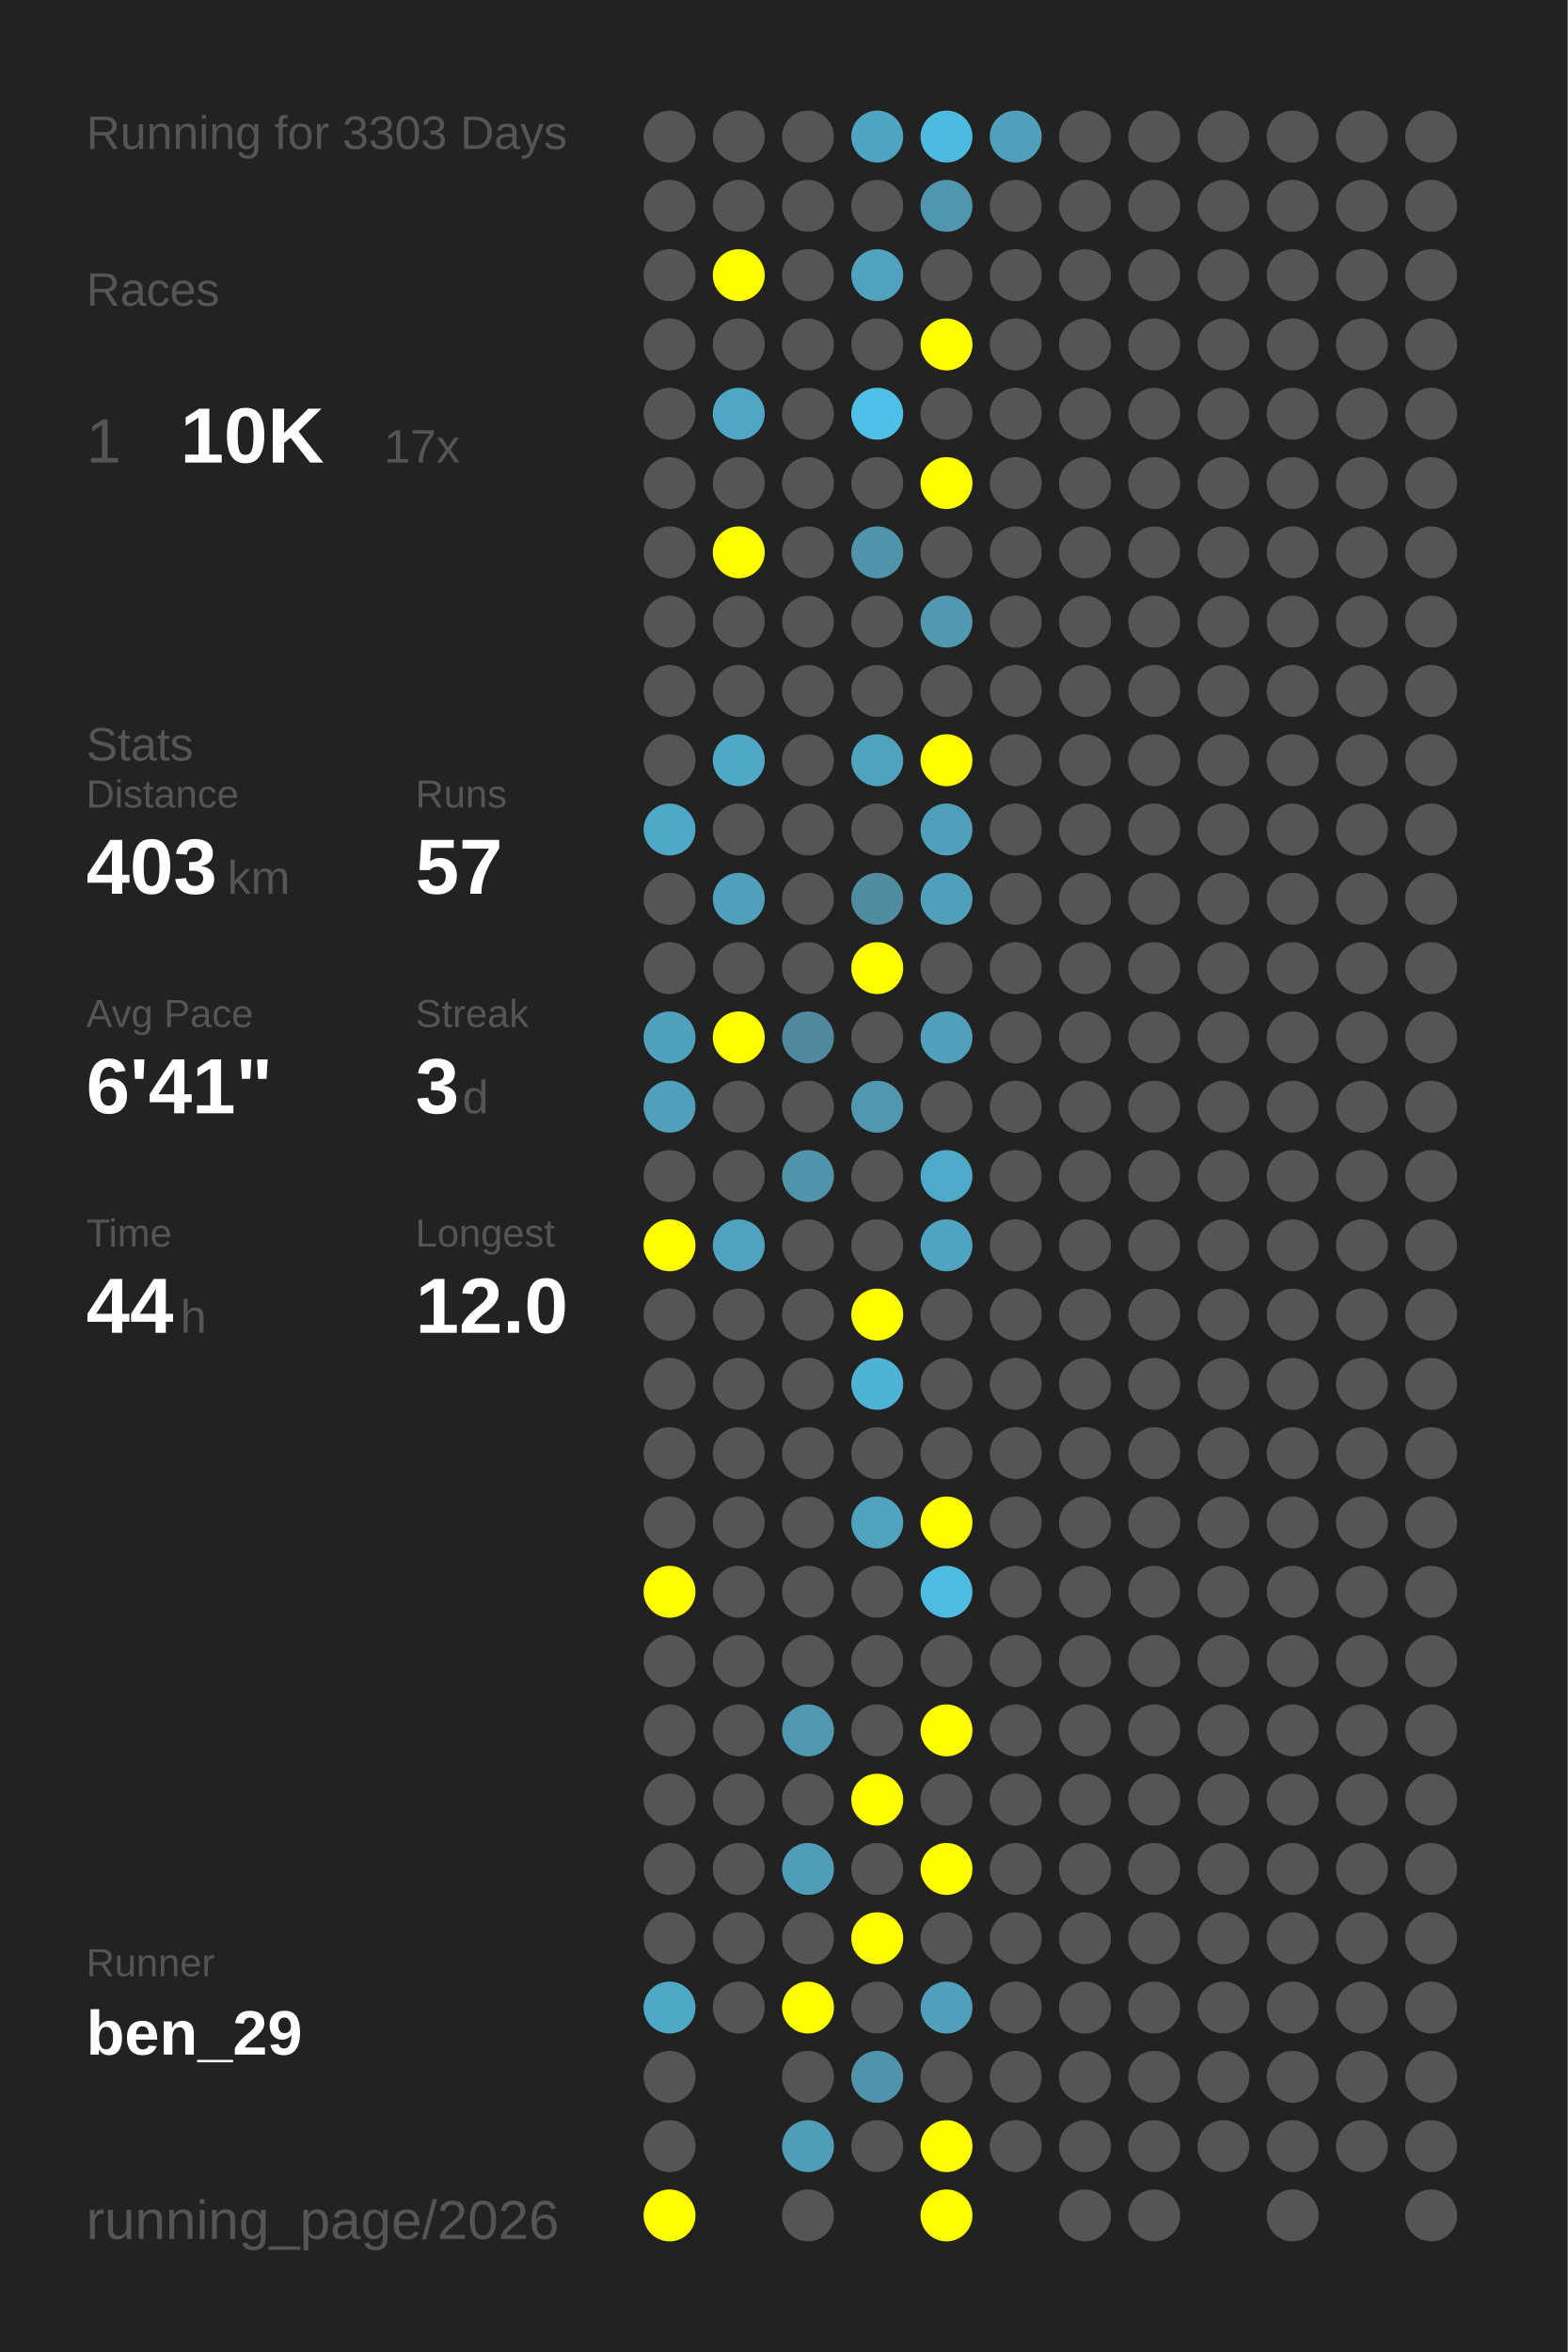
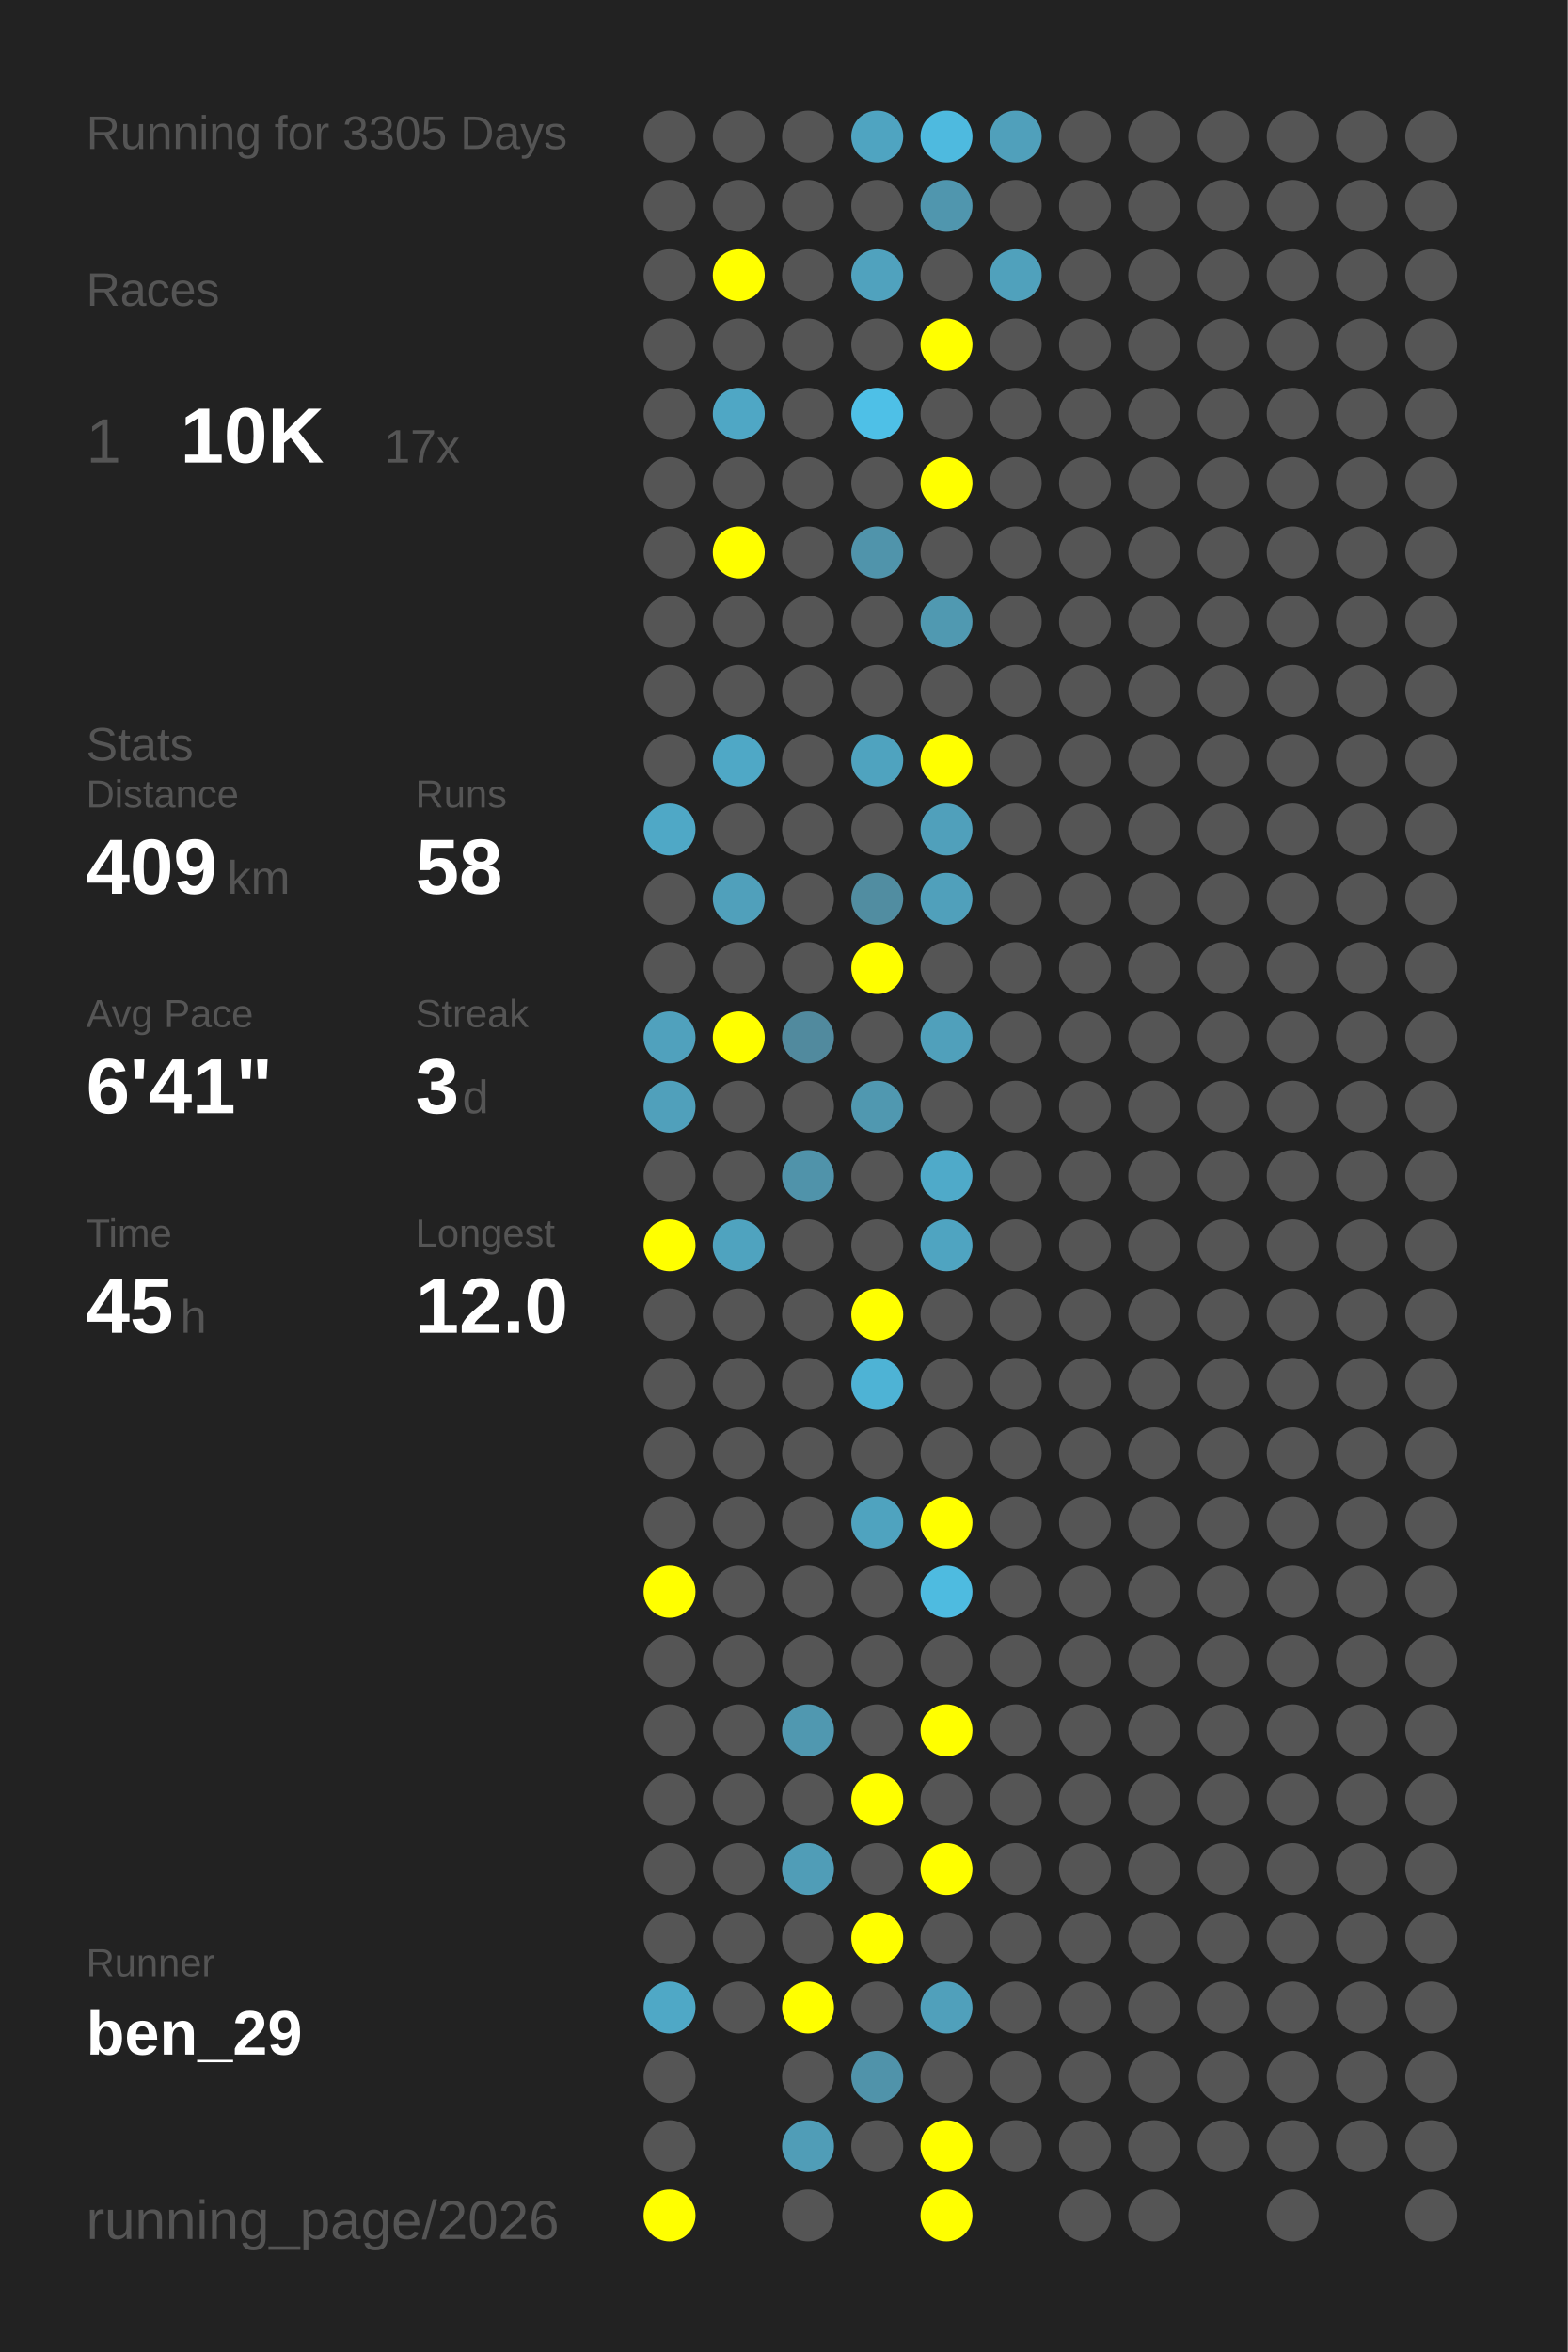
<svg xmlns="http://www.w3.org/2000/svg" baseProfile="full" height="300mm" version="1.1" viewBox="0,0,200,300" width="200mm">
  <defs />
  <rect fill="#222222" height="300" width="200" x="0" y="0" />
-   <text fill="#555555" style="font-size:6px; font-family:Arial;" x="11" y="19">Running for 3303 Days</text>
+   <text fill="#555555" style="font-size:6px; font-family:Arial;" x="11" y="19">Running for 3305 Days</text>
  <text fill="#555555" style="font-size:6px; font-family:Arial;" x="11" y="39">Races</text>
  <text fill="#555555" style="font-size:8px; font-family:Arial;" x="11" y="59">1</text>
  <text fill="#FFFFFF" style="font-size:10px; font-family:Arial; font-weight:bold;" x="23" y="59">10K</text>
  <text fill="#555555" style="font-size:6px; font-family:Arial;" x="49" y="59">17x</text>
  <text fill="#555555" style="font-size:6px; font-family:Arial;" x="11" y="97">Stats</text>
  <text fill="#555555" style="font-size:5px; font-family:Arial;" x="11" y="103">Distance</text>
-   <text fill="#FFFFFF" style="font-size:10px; font-family:Arial; font-weight:bold;" x="11" y="114">403</text>
+   <text fill="#FFFFFF" style="font-size:10px; font-family:Arial; font-weight:bold;" x="11" y="114">409</text>
  <text fill="#555555" style="font-size:6px; font-family:Arial;" x="29" y="114">km</text>
  <text fill="#555555" style="font-size:5px; font-family:Arial;" x="53" y="103">Runs</text>
-   <text fill="#FFFFFF" style="font-size:10px; font-family:Arial; font-weight:bold;" x="53" y="114">57</text>
+   <text fill="#FFFFFF" style="font-size:10px; font-family:Arial; font-weight:bold;" x="53" y="114">58</text>
  <text fill="#555555" style="font-size:5px; font-family:Arial;" x="11" y="131">Avg Pace</text>
  <text fill="#FFFFFF" style="font-size:10px; font-family:Arial; font-weight:bold;" x="11" y="142">6'41"</text>
  <text fill="#555555" style="font-size:5px; font-family:Arial;" x="53" y="131">Streak</text>
  <text fill="#FFFFFF" style="font-size:10px; font-family:Arial; font-weight:bold;" x="53" y="142">3</text>
  <text fill="#555555" style="font-size:6px; font-family:Arial;" x="59" y="142">d</text>
  <text fill="#555555" style="font-size:5px; font-family:Arial;" x="11" y="159">Time</text>
-   <text fill="#FFFFFF" style="font-size:10px; font-family:Arial; font-weight:bold;" x="11" y="170">44</text>
+   <text fill="#FFFFFF" style="font-size:10px; font-family:Arial; font-weight:bold;" x="11" y="170">45</text>
  <text fill="#555555" style="font-size:6px; font-family:Arial;" x="23" y="170">h</text>
  <text fill="#555555" style="font-size:5px; font-family:Arial;" x="53" y="159">Longest</text>
  <text fill="#FFFFFF" style="font-size:10px; font-family:Arial; font-weight:bold;" x="53" y="170">12.0</text>
  <text fill="#555555" style="font-size:5px; font-family:Arial;" x="11" y="252.065">Runner</text>
  <text fill="#FFFFFF" style="font-size:8px; font-family:Arial; font-weight:bold;" x="11" y="262.065">ben_29</text>
  <text fill="#555555" style="font-size:7px; font-family:Arial;" x="11" y="285.581">running_page/2026</text>
  <circle cx="85.417" cy="17.419" fill="#555555" r="3.312" />
  <circle cx="85.417" cy="26.258" fill="#555555" r="3.312" />
  <circle cx="85.417" cy="35.097" fill="#555555" r="3.312" />
  <circle cx="85.417" cy="43.935" fill="#555555" r="3.312" />
  <circle cx="85.417" cy="52.774" fill="#555555" r="3.312" />
  <circle cx="85.417" cy="61.613" fill="#555555" r="3.312" />
  <circle cx="85.417" cy="70.452" fill="#555555" r="3.312" />
  <circle cx="85.417" cy="79.29" fill="#555555" r="3.312" />
  <circle cx="85.417" cy="88.129" fill="#555555" r="3.312" />
  <circle cx="85.417" cy="96.968" fill="#555555" r="3.312" />
  <circle cx="85.417" cy="105.806" fill="#4fa8c6" r="3.312" />
  <circle cx="85.417" cy="114.645" fill="#555555" r="3.312" />
  <circle cx="85.417" cy="123.484" fill="#555555" r="3.312" />
  <circle cx="85.417" cy="132.323" fill="#50a1bd" r="3.312" />
  <circle cx="85.417" cy="141.161" fill="#50a0bb" r="3.312" />
  <circle cx="85.417" cy="150" fill="#555555" r="3.312" />
  <circle cx="85.417" cy="158.839" fill="#FFFF00" r="3.312" />
  <circle cx="85.417" cy="167.677" fill="#555555" r="3.312" />
  <circle cx="85.417" cy="176.516" fill="#555555" r="3.312" />
  <circle cx="85.417" cy="185.355" fill="#555555" r="3.312" />
  <circle cx="85.417" cy="194.194" fill="#555555" r="3.312" />
  <circle cx="85.417" cy="203.032" fill="#FFFF00" r="3.312" />
  <circle cx="85.417" cy="211.871" fill="#555555" r="3.312" />
  <circle cx="85.417" cy="220.71" fill="#555555" r="3.312" />
  <circle cx="85.417" cy="229.548" fill="#555555" r="3.312" />
  <circle cx="85.417" cy="238.387" fill="#555555" r="3.312" />
  <circle cx="85.417" cy="247.226" fill="#555555" r="3.312" />
  <circle cx="85.417" cy="256.065" fill="#4fa8c6" r="3.312" />
  <circle cx="85.417" cy="264.903" fill="#555555" r="3.312" />
  <circle cx="85.417" cy="273.742" fill="#555555" r="3.312" />
  <circle cx="85.417" cy="282.581" fill="#FFFF00" r="3.312" />
  <circle cx="94.25" cy="17.419" fill="#555555" r="3.312" />
  <circle cx="94.25" cy="26.258" fill="#555555" r="3.312" />
  <circle cx="94.25" cy="35.097" fill="#FFFF00" r="3.312" />
  <circle cx="94.25" cy="43.935" fill="#555555" r="3.312" />
  <circle cx="94.25" cy="52.774" fill="#4fa7c5" r="3.312" />
  <circle cx="94.25" cy="61.613" fill="#555555" r="3.312" />
  <circle cx="94.25" cy="70.452" fill="#FFFF00" r="3.312" />
  <circle cx="94.25" cy="79.29" fill="#555555" r="3.312" />
  <circle cx="94.25" cy="88.129" fill="#555555" r="3.312" />
  <circle cx="94.25" cy="96.968" fill="#4fa8c6" r="3.312" />
  <circle cx="94.25" cy="105.806" fill="#555555" r="3.312" />
  <circle cx="94.25" cy="114.645" fill="#50a0bb" r="3.312" />
  <circle cx="94.25" cy="123.484" fill="#555555" r="3.312" />
  <circle cx="94.25" cy="132.323" fill="#FFFF00" r="3.312" />
  <circle cx="94.25" cy="141.161" fill="#555555" r="3.312" />
  <circle cx="94.25" cy="150" fill="#555555" r="3.312" />
  <circle cx="94.25" cy="158.839" fill="#4fa3bf" r="3.312" />
  <circle cx="94.25" cy="167.677" fill="#555555" r="3.312" />
  <circle cx="94.25" cy="176.516" fill="#555555" r="3.312" />
  <circle cx="94.25" cy="185.355" fill="#555555" r="3.312" />
  <circle cx="94.25" cy="194.194" fill="#555555" r="3.312" />
  <circle cx="94.25" cy="203.032" fill="#555555" r="3.312" />
  <circle cx="94.25" cy="211.871" fill="#555555" r="3.312" />
  <circle cx="94.25" cy="220.71" fill="#555555" r="3.312" />
  <circle cx="94.25" cy="229.548" fill="#555555" r="3.312" />
  <circle cx="94.25" cy="238.387" fill="#555555" r="3.312" />
  <circle cx="94.25" cy="247.226" fill="#555555" r="3.312" />
  <circle cx="94.25" cy="256.065" fill="#555555" r="3.312" />
  <circle cx="103.083" cy="17.419" fill="#555555" r="3.312" />
  <circle cx="103.083" cy="26.258" fill="#555555" r="3.312" />
  <circle cx="103.083" cy="35.097" fill="#555555" r="3.312" />
  <circle cx="103.083" cy="43.935" fill="#555555" r="3.312" />
  <circle cx="103.083" cy="52.774" fill="#555555" r="3.312" />
  <circle cx="103.083" cy="61.613" fill="#555555" r="3.312" />
  <circle cx="103.083" cy="70.452" fill="#555555" r="3.312" />
  <circle cx="103.083" cy="79.29" fill="#555555" r="3.312" />
  <circle cx="103.083" cy="88.129" fill="#555555" r="3.312" />
  <circle cx="103.083" cy="96.968" fill="#555555" r="3.312" />
  <circle cx="103.083" cy="105.806" fill="#555555" r="3.312" />
  <circle cx="103.083" cy="114.645" fill="#555555" r="3.312" />
  <circle cx="103.083" cy="123.484" fill="#555555" r="3.312" />
  <circle cx="103.083" cy="132.323" fill="#518a9e" r="3.312" />
  <circle cx="103.083" cy="141.161" fill="#555555" r="3.312" />
  <circle cx="103.083" cy="150" fill="#5093aa" r="3.312" />
  <circle cx="103.083" cy="158.839" fill="#555555" r="3.312" />
  <circle cx="103.083" cy="167.677" fill="#555555" r="3.312" />
  <circle cx="103.083" cy="176.516" fill="#555555" r="3.312" />
  <circle cx="103.083" cy="185.355" fill="#555555" r="3.312" />
  <circle cx="103.083" cy="194.194" fill="#555555" r="3.312" />
  <circle cx="103.083" cy="203.032" fill="#555555" r="3.312" />
  <circle cx="103.083" cy="211.871" fill="#555555" r="3.312" />
  <circle cx="103.083" cy="220.71" fill="#5098b0" r="3.312" />
  <circle cx="103.083" cy="229.548" fill="#555555" r="3.312" />
  <circle cx="103.083" cy="238.387" fill="#509db7" r="3.312" />
  <circle cx="103.083" cy="247.226" fill="#555555" r="3.312" />
  <circle cx="103.083" cy="256.065" fill="#FFFF00" r="3.312" />
  <circle cx="103.083" cy="264.903" fill="#555555" r="3.312" />
  <circle cx="103.083" cy="273.742" fill="#509db7" r="3.312" />
  <circle cx="103.083" cy="282.581" fill="#555555" r="3.312" />
  <circle cx="111.917" cy="17.419" fill="#4fa4c1" r="3.312" />
  <circle cx="111.917" cy="26.258" fill="#555555" r="3.312" />
  <circle cx="111.917" cy="35.097" fill="#50a2be" r="3.312" />
  <circle cx="111.917" cy="43.935" fill="#555555" r="3.312" />
  <circle cx="111.917" cy="52.774" fill="#4ec0e7" r="3.312" />
  <circle cx="111.917" cy="61.613" fill="#555555" r="3.312" />
  <circle cx="111.917" cy="70.452" fill="#5094ab" r="3.312" />
  <circle cx="111.917" cy="79.29" fill="#555555" r="3.312" />
  <circle cx="111.917" cy="88.129" fill="#555555" r="3.312" />
  <circle cx="111.917" cy="96.968" fill="#4fa3bf" r="3.312" />
  <circle cx="111.917" cy="105.806" fill="#555555" r="3.312" />
  <circle cx="111.917" cy="114.645" fill="#518da1" r="3.312" />
  <circle cx="111.917" cy="123.484" fill="#FFFF00" r="3.312" />
  <circle cx="111.917" cy="132.323" fill="#555555" r="3.312" />
  <circle cx="111.917" cy="141.161" fill="#5098b0" r="3.312" />
  <circle cx="111.917" cy="150" fill="#555555" r="3.312" />
  <circle cx="111.917" cy="158.839" fill="#555555" r="3.312" />
  <circle cx="111.917" cy="167.677" fill="#FFFF00" r="3.312" />
  <circle cx="111.917" cy="176.516" fill="#4eb3d5" r="3.312" />
  <circle cx="111.917" cy="185.355" fill="#555555" r="3.312" />
  <circle cx="111.917" cy="194.194" fill="#4fa3bf" r="3.312" />
  <circle cx="111.917" cy="203.032" fill="#555555" r="3.312" />
  <circle cx="111.917" cy="211.871" fill="#555555" r="3.312" />
  <circle cx="111.917" cy="220.71" fill="#555555" r="3.312" />
  <circle cx="111.917" cy="229.548" fill="#FFFF00" r="3.312" />
  <circle cx="111.917" cy="238.387" fill="#555555" r="3.312" />
  <circle cx="111.917" cy="247.226" fill="#FFFF00" r="3.312" />
  <circle cx="111.917" cy="256.065" fill="#555555" r="3.312" />
  <circle cx="111.917" cy="264.903" fill="#5093aa" r="3.312" />
  <circle cx="111.917" cy="273.742" fill="#555555" r="3.312" />
  <circle cx="120.75" cy="17.419" fill="#4ebadf" r="3.312" />
  <circle cx="120.75" cy="26.258" fill="#5096ae" r="3.312" />
  <circle cx="120.75" cy="35.097" fill="#555555" r="3.312" />
  <circle cx="120.75" cy="43.935" fill="#FFFF00" r="3.312" />
  <circle cx="120.75" cy="52.774" fill="#555555" r="3.312" />
  <circle cx="120.75" cy="61.613" fill="#FFFF00" r="3.312" />
  <circle cx="120.75" cy="70.452" fill="#555555" r="3.312" />
  <circle cx="120.75" cy="79.29" fill="#5099b1" r="3.312" />
  <circle cx="120.75" cy="88.129" fill="#555555" r="3.312" />
  <circle cx="120.75" cy="96.968" fill="#FFFF00" r="3.312" />
  <circle cx="120.75" cy="105.806" fill="#50a0bb" r="3.312" />
  <circle cx="120.75" cy="114.645" fill="#50a0bb" r="3.312" />
  <circle cx="120.75" cy="123.484" fill="#555555" r="3.312" />
  <circle cx="120.75" cy="132.323" fill="#50a0bb" r="3.312" />
  <circle cx="120.75" cy="141.161" fill="#555555" r="3.312" />
  <circle cx="120.75" cy="150" fill="#4faac9" r="3.312" />
  <circle cx="120.75" cy="158.839" fill="#4fa4c1" r="3.312" />
  <circle cx="120.75" cy="167.677" fill="#555555" r="3.312" />
  <circle cx="120.75" cy="176.516" fill="#555555" r="3.312" />
  <circle cx="120.75" cy="185.355" fill="#555555" r="3.312" />
  <circle cx="120.75" cy="194.194" fill="#FFFF00" r="3.312" />
  <circle cx="120.75" cy="203.032" fill="#4ebbe0" r="3.312" />
  <circle cx="120.75" cy="211.871" fill="#555555" r="3.312" />
  <circle cx="120.75" cy="220.71" fill="#FFFF00" r="3.312" />
  <circle cx="120.75" cy="229.548" fill="#555555" r="3.312" />
  <circle cx="120.75" cy="238.387" fill="#FFFF00" r="3.312" />
  <circle cx="120.75" cy="247.226" fill="#555555" r="3.312" />
  <circle cx="120.75" cy="256.065" fill="#50a0bb" r="3.312" />
  <circle cx="120.75" cy="264.903" fill="#555555" r="3.312" />
  <circle cx="120.75" cy="273.742" fill="#FFFF00" r="3.312" />
  <circle cx="120.75" cy="282.581" fill="#FFFF00" r="3.312" />
  <circle cx="129.583" cy="17.419" fill="#50a0bb" r="3.312" />
  <circle cx="129.583" cy="26.258" fill="#555555" r="3.312" />
-   <circle cx="129.583" cy="35.097" fill="#555555" r="3.312" />
+   <circle cx="129.583" cy="35.097" fill="#50a1bc" r="3.312" />
  <circle cx="129.583" cy="43.935" fill="#555555" r="3.312" />
  <circle cx="129.583" cy="52.774" fill="#555555" r="3.312" />
  <circle cx="129.583" cy="61.613" fill="#555555" r="3.312" />
  <circle cx="129.583" cy="70.452" fill="#555555" r="3.312" />
  <circle cx="129.583" cy="79.29" fill="#555555" r="3.312" />
  <circle cx="129.583" cy="88.129" fill="#555555" r="3.312" />
  <circle cx="129.583" cy="96.968" fill="#555555" r="3.312" />
  <circle cx="129.583" cy="105.806" fill="#555555" r="3.312" />
  <circle cx="129.583" cy="114.645" fill="#555555" r="3.312" />
  <circle cx="129.583" cy="123.484" fill="#555555" r="3.312" />
  <circle cx="129.583" cy="132.323" fill="#555555" r="3.312" />
  <circle cx="129.583" cy="141.161" fill="#555555" r="3.312" />
  <circle cx="129.583" cy="150" fill="#555555" r="3.312" />
  <circle cx="129.583" cy="158.839" fill="#555555" r="3.312" />
  <circle cx="129.583" cy="167.677" fill="#555555" r="3.312" />
  <circle cx="129.583" cy="176.516" fill="#555555" r="3.312" />
  <circle cx="129.583" cy="185.355" fill="#555555" r="3.312" />
  <circle cx="129.583" cy="194.194" fill="#555555" r="3.312" />
  <circle cx="129.583" cy="203.032" fill="#555555" r="3.312" />
  <circle cx="129.583" cy="211.871" fill="#555555" r="3.312" />
  <circle cx="129.583" cy="220.71" fill="#555555" r="3.312" />
  <circle cx="129.583" cy="229.548" fill="#555555" r="3.312" />
  <circle cx="129.583" cy="238.387" fill="#555555" r="3.312" />
  <circle cx="129.583" cy="247.226" fill="#555555" r="3.312" />
  <circle cx="129.583" cy="256.065" fill="#555555" r="3.312" />
  <circle cx="129.583" cy="264.903" fill="#555555" r="3.312" />
  <circle cx="129.583" cy="273.742" fill="#555555" r="3.312" />
  <circle cx="138.417" cy="17.419" fill="#555555" r="3.312" />
  <circle cx="138.417" cy="26.258" fill="#555555" r="3.312" />
  <circle cx="138.417" cy="35.097" fill="#555555" r="3.312" />
  <circle cx="138.417" cy="43.935" fill="#555555" r="3.312" />
  <circle cx="138.417" cy="52.774" fill="#555555" r="3.312" />
  <circle cx="138.417" cy="61.613" fill="#555555" r="3.312" />
  <circle cx="138.417" cy="70.452" fill="#555555" r="3.312" />
  <circle cx="138.417" cy="79.29" fill="#555555" r="3.312" />
  <circle cx="138.417" cy="88.129" fill="#555555" r="3.312" />
  <circle cx="138.417" cy="96.968" fill="#555555" r="3.312" />
  <circle cx="138.417" cy="105.806" fill="#555555" r="3.312" />
  <circle cx="138.417" cy="114.645" fill="#555555" r="3.312" />
  <circle cx="138.417" cy="123.484" fill="#555555" r="3.312" />
  <circle cx="138.417" cy="132.323" fill="#555555" r="3.312" />
  <circle cx="138.417" cy="141.161" fill="#555555" r="3.312" />
  <circle cx="138.417" cy="150" fill="#555555" r="3.312" />
  <circle cx="138.417" cy="158.839" fill="#555555" r="3.312" />
  <circle cx="138.417" cy="167.677" fill="#555555" r="3.312" />
  <circle cx="138.417" cy="176.516" fill="#555555" r="3.312" />
  <circle cx="138.417" cy="185.355" fill="#555555" r="3.312" />
  <circle cx="138.417" cy="194.194" fill="#555555" r="3.312" />
  <circle cx="138.417" cy="203.032" fill="#555555" r="3.312" />
  <circle cx="138.417" cy="211.871" fill="#555555" r="3.312" />
  <circle cx="138.417" cy="220.71" fill="#555555" r="3.312" />
  <circle cx="138.417" cy="229.548" fill="#555555" r="3.312" />
  <circle cx="138.417" cy="238.387" fill="#555555" r="3.312" />
  <circle cx="138.417" cy="247.226" fill="#555555" r="3.312" />
  <circle cx="138.417" cy="256.065" fill="#555555" r="3.312" />
  <circle cx="138.417" cy="264.903" fill="#555555" r="3.312" />
  <circle cx="138.417" cy="273.742" fill="#555555" r="3.312" />
  <circle cx="138.417" cy="282.581" fill="#555555" r="3.312" />
  <circle cx="147.25" cy="17.419" fill="#555555" r="3.312" />
  <circle cx="147.25" cy="26.258" fill="#555555" r="3.312" />
  <circle cx="147.25" cy="35.097" fill="#555555" r="3.312" />
  <circle cx="147.25" cy="43.935" fill="#555555" r="3.312" />
  <circle cx="147.25" cy="52.774" fill="#555555" r="3.312" />
  <circle cx="147.25" cy="61.613" fill="#555555" r="3.312" />
  <circle cx="147.25" cy="70.452" fill="#555555" r="3.312" />
  <circle cx="147.25" cy="79.29" fill="#555555" r="3.312" />
  <circle cx="147.25" cy="88.129" fill="#555555" r="3.312" />
  <circle cx="147.25" cy="96.968" fill="#555555" r="3.312" />
  <circle cx="147.25" cy="105.806" fill="#555555" r="3.312" />
  <circle cx="147.25" cy="114.645" fill="#555555" r="3.312" />
  <circle cx="147.25" cy="123.484" fill="#555555" r="3.312" />
  <circle cx="147.25" cy="132.323" fill="#555555" r="3.312" />
  <circle cx="147.25" cy="141.161" fill="#555555" r="3.312" />
  <circle cx="147.25" cy="150" fill="#555555" r="3.312" />
  <circle cx="147.25" cy="158.839" fill="#555555" r="3.312" />
  <circle cx="147.25" cy="167.677" fill="#555555" r="3.312" />
  <circle cx="147.25" cy="176.516" fill="#555555" r="3.312" />
  <circle cx="147.25" cy="185.355" fill="#555555" r="3.312" />
  <circle cx="147.25" cy="194.194" fill="#555555" r="3.312" />
  <circle cx="147.25" cy="203.032" fill="#555555" r="3.312" />
  <circle cx="147.25" cy="211.871" fill="#555555" r="3.312" />
  <circle cx="147.25" cy="220.71" fill="#555555" r="3.312" />
  <circle cx="147.25" cy="229.548" fill="#555555" r="3.312" />
  <circle cx="147.25" cy="238.387" fill="#555555" r="3.312" />
  <circle cx="147.25" cy="247.226" fill="#555555" r="3.312" />
  <circle cx="147.25" cy="256.065" fill="#555555" r="3.312" />
  <circle cx="147.25" cy="264.903" fill="#555555" r="3.312" />
  <circle cx="147.25" cy="273.742" fill="#555555" r="3.312" />
  <circle cx="147.25" cy="282.581" fill="#555555" r="3.312" />
  <circle cx="156.083" cy="17.419" fill="#555555" r="3.312" />
  <circle cx="156.083" cy="26.258" fill="#555555" r="3.312" />
  <circle cx="156.083" cy="35.097" fill="#555555" r="3.312" />
  <circle cx="156.083" cy="43.935" fill="#555555" r="3.312" />
  <circle cx="156.083" cy="52.774" fill="#555555" r="3.312" />
  <circle cx="156.083" cy="61.613" fill="#555555" r="3.312" />
  <circle cx="156.083" cy="70.452" fill="#555555" r="3.312" />
  <circle cx="156.083" cy="79.29" fill="#555555" r="3.312" />
  <circle cx="156.083" cy="88.129" fill="#555555" r="3.312" />
  <circle cx="156.083" cy="96.968" fill="#555555" r="3.312" />
  <circle cx="156.083" cy="105.806" fill="#555555" r="3.312" />
  <circle cx="156.083" cy="114.645" fill="#555555" r="3.312" />
  <circle cx="156.083" cy="123.484" fill="#555555" r="3.312" />
  <circle cx="156.083" cy="132.323" fill="#555555" r="3.312" />
  <circle cx="156.083" cy="141.161" fill="#555555" r="3.312" />
  <circle cx="156.083" cy="150" fill="#555555" r="3.312" />
  <circle cx="156.083" cy="158.839" fill="#555555" r="3.312" />
  <circle cx="156.083" cy="167.677" fill="#555555" r="3.312" />
  <circle cx="156.083" cy="176.516" fill="#555555" r="3.312" />
  <circle cx="156.083" cy="185.355" fill="#555555" r="3.312" />
  <circle cx="156.083" cy="194.194" fill="#555555" r="3.312" />
  <circle cx="156.083" cy="203.032" fill="#555555" r="3.312" />
  <circle cx="156.083" cy="211.871" fill="#555555" r="3.312" />
  <circle cx="156.083" cy="220.71" fill="#555555" r="3.312" />
  <circle cx="156.083" cy="229.548" fill="#555555" r="3.312" />
  <circle cx="156.083" cy="238.387" fill="#555555" r="3.312" />
  <circle cx="156.083" cy="247.226" fill="#555555" r="3.312" />
  <circle cx="156.083" cy="256.065" fill="#555555" r="3.312" />
  <circle cx="156.083" cy="264.903" fill="#555555" r="3.312" />
  <circle cx="156.083" cy="273.742" fill="#555555" r="3.312" />
  <circle cx="164.917" cy="17.419" fill="#555555" r="3.312" />
  <circle cx="164.917" cy="26.258" fill="#555555" r="3.312" />
  <circle cx="164.917" cy="35.097" fill="#555555" r="3.312" />
  <circle cx="164.917" cy="43.935" fill="#555555" r="3.312" />
  <circle cx="164.917" cy="52.774" fill="#555555" r="3.312" />
  <circle cx="164.917" cy="61.613" fill="#555555" r="3.312" />
  <circle cx="164.917" cy="70.452" fill="#555555" r="3.312" />
  <circle cx="164.917" cy="79.29" fill="#555555" r="3.312" />
  <circle cx="164.917" cy="88.129" fill="#555555" r="3.312" />
  <circle cx="164.917" cy="96.968" fill="#555555" r="3.312" />
  <circle cx="164.917" cy="105.806" fill="#555555" r="3.312" />
  <circle cx="164.917" cy="114.645" fill="#555555" r="3.312" />
  <circle cx="164.917" cy="123.484" fill="#555555" r="3.312" />
  <circle cx="164.917" cy="132.323" fill="#555555" r="3.312" />
  <circle cx="164.917" cy="141.161" fill="#555555" r="3.312" />
  <circle cx="164.917" cy="150" fill="#555555" r="3.312" />
  <circle cx="164.917" cy="158.839" fill="#555555" r="3.312" />
  <circle cx="164.917" cy="167.677" fill="#555555" r="3.312" />
  <circle cx="164.917" cy="176.516" fill="#555555" r="3.312" />
  <circle cx="164.917" cy="185.355" fill="#555555" r="3.312" />
  <circle cx="164.917" cy="194.194" fill="#555555" r="3.312" />
  <circle cx="164.917" cy="203.032" fill="#555555" r="3.312" />
  <circle cx="164.917" cy="211.871" fill="#555555" r="3.312" />
  <circle cx="164.917" cy="220.71" fill="#555555" r="3.312" />
  <circle cx="164.917" cy="229.548" fill="#555555" r="3.312" />
  <circle cx="164.917" cy="238.387" fill="#555555" r="3.312" />
  <circle cx="164.917" cy="247.226" fill="#555555" r="3.312" />
  <circle cx="164.917" cy="256.065" fill="#555555" r="3.312" />
  <circle cx="164.917" cy="264.903" fill="#555555" r="3.312" />
  <circle cx="164.917" cy="273.742" fill="#555555" r="3.312" />
  <circle cx="164.917" cy="282.581" fill="#555555" r="3.312" />
  <circle cx="173.75" cy="17.419" fill="#555555" r="3.312" />
  <circle cx="173.75" cy="26.258" fill="#555555" r="3.312" />
  <circle cx="173.75" cy="35.097" fill="#555555" r="3.312" />
  <circle cx="173.75" cy="43.935" fill="#555555" r="3.312" />
  <circle cx="173.75" cy="52.774" fill="#555555" r="3.312" />
  <circle cx="173.75" cy="61.613" fill="#555555" r="3.312" />
  <circle cx="173.75" cy="70.452" fill="#555555" r="3.312" />
  <circle cx="173.75" cy="79.29" fill="#555555" r="3.312" />
  <circle cx="173.75" cy="88.129" fill="#555555" r="3.312" />
  <circle cx="173.75" cy="96.968" fill="#555555" r="3.312" />
  <circle cx="173.75" cy="105.806" fill="#555555" r="3.312" />
  <circle cx="173.75" cy="114.645" fill="#555555" r="3.312" />
  <circle cx="173.75" cy="123.484" fill="#555555" r="3.312" />
  <circle cx="173.75" cy="132.323" fill="#555555" r="3.312" />
  <circle cx="173.75" cy="141.161" fill="#555555" r="3.312" />
  <circle cx="173.75" cy="150" fill="#555555" r="3.312" />
  <circle cx="173.75" cy="158.839" fill="#555555" r="3.312" />
  <circle cx="173.75" cy="167.677" fill="#555555" r="3.312" />
  <circle cx="173.75" cy="176.516" fill="#555555" r="3.312" />
  <circle cx="173.75" cy="185.355" fill="#555555" r="3.312" />
  <circle cx="173.75" cy="194.194" fill="#555555" r="3.312" />
  <circle cx="173.75" cy="203.032" fill="#555555" r="3.312" />
  <circle cx="173.75" cy="211.871" fill="#555555" r="3.312" />
  <circle cx="173.75" cy="220.71" fill="#555555" r="3.312" />
  <circle cx="173.75" cy="229.548" fill="#555555" r="3.312" />
  <circle cx="173.75" cy="238.387" fill="#555555" r="3.312" />
  <circle cx="173.75" cy="247.226" fill="#555555" r="3.312" />
  <circle cx="173.75" cy="256.065" fill="#555555" r="3.312" />
  <circle cx="173.75" cy="264.903" fill="#555555" r="3.312" />
  <circle cx="173.75" cy="273.742" fill="#555555" r="3.312" />
  <circle cx="182.583" cy="17.419" fill="#555555" r="3.312" />
  <circle cx="182.583" cy="26.258" fill="#555555" r="3.312" />
  <circle cx="182.583" cy="35.097" fill="#555555" r="3.312" />
  <circle cx="182.583" cy="43.935" fill="#555555" r="3.312" />
  <circle cx="182.583" cy="52.774" fill="#555555" r="3.312" />
  <circle cx="182.583" cy="61.613" fill="#555555" r="3.312" />
  <circle cx="182.583" cy="70.452" fill="#555555" r="3.312" />
  <circle cx="182.583" cy="79.29" fill="#555555" r="3.312" />
  <circle cx="182.583" cy="88.129" fill="#555555" r="3.312" />
  <circle cx="182.583" cy="96.968" fill="#555555" r="3.312" />
  <circle cx="182.583" cy="105.806" fill="#555555" r="3.312" />
  <circle cx="182.583" cy="114.645" fill="#555555" r="3.312" />
  <circle cx="182.583" cy="123.484" fill="#555555" r="3.312" />
  <circle cx="182.583" cy="132.323" fill="#555555" r="3.312" />
  <circle cx="182.583" cy="141.161" fill="#555555" r="3.312" />
  <circle cx="182.583" cy="150" fill="#555555" r="3.312" />
  <circle cx="182.583" cy="158.839" fill="#555555" r="3.312" />
  <circle cx="182.583" cy="167.677" fill="#555555" r="3.312" />
  <circle cx="182.583" cy="176.516" fill="#555555" r="3.312" />
  <circle cx="182.583" cy="185.355" fill="#555555" r="3.312" />
  <circle cx="182.583" cy="194.194" fill="#555555" r="3.312" />
  <circle cx="182.583" cy="203.032" fill="#555555" r="3.312" />
  <circle cx="182.583" cy="211.871" fill="#555555" r="3.312" />
  <circle cx="182.583" cy="220.71" fill="#555555" r="3.312" />
  <circle cx="182.583" cy="229.548" fill="#555555" r="3.312" />
  <circle cx="182.583" cy="238.387" fill="#555555" r="3.312" />
  <circle cx="182.583" cy="247.226" fill="#555555" r="3.312" />
  <circle cx="182.583" cy="256.065" fill="#555555" r="3.312" />
  <circle cx="182.583" cy="264.903" fill="#555555" r="3.312" />
  <circle cx="182.583" cy="273.742" fill="#555555" r="3.312" />
  <circle cx="182.583" cy="282.581" fill="#555555" r="3.312" />
</svg>
